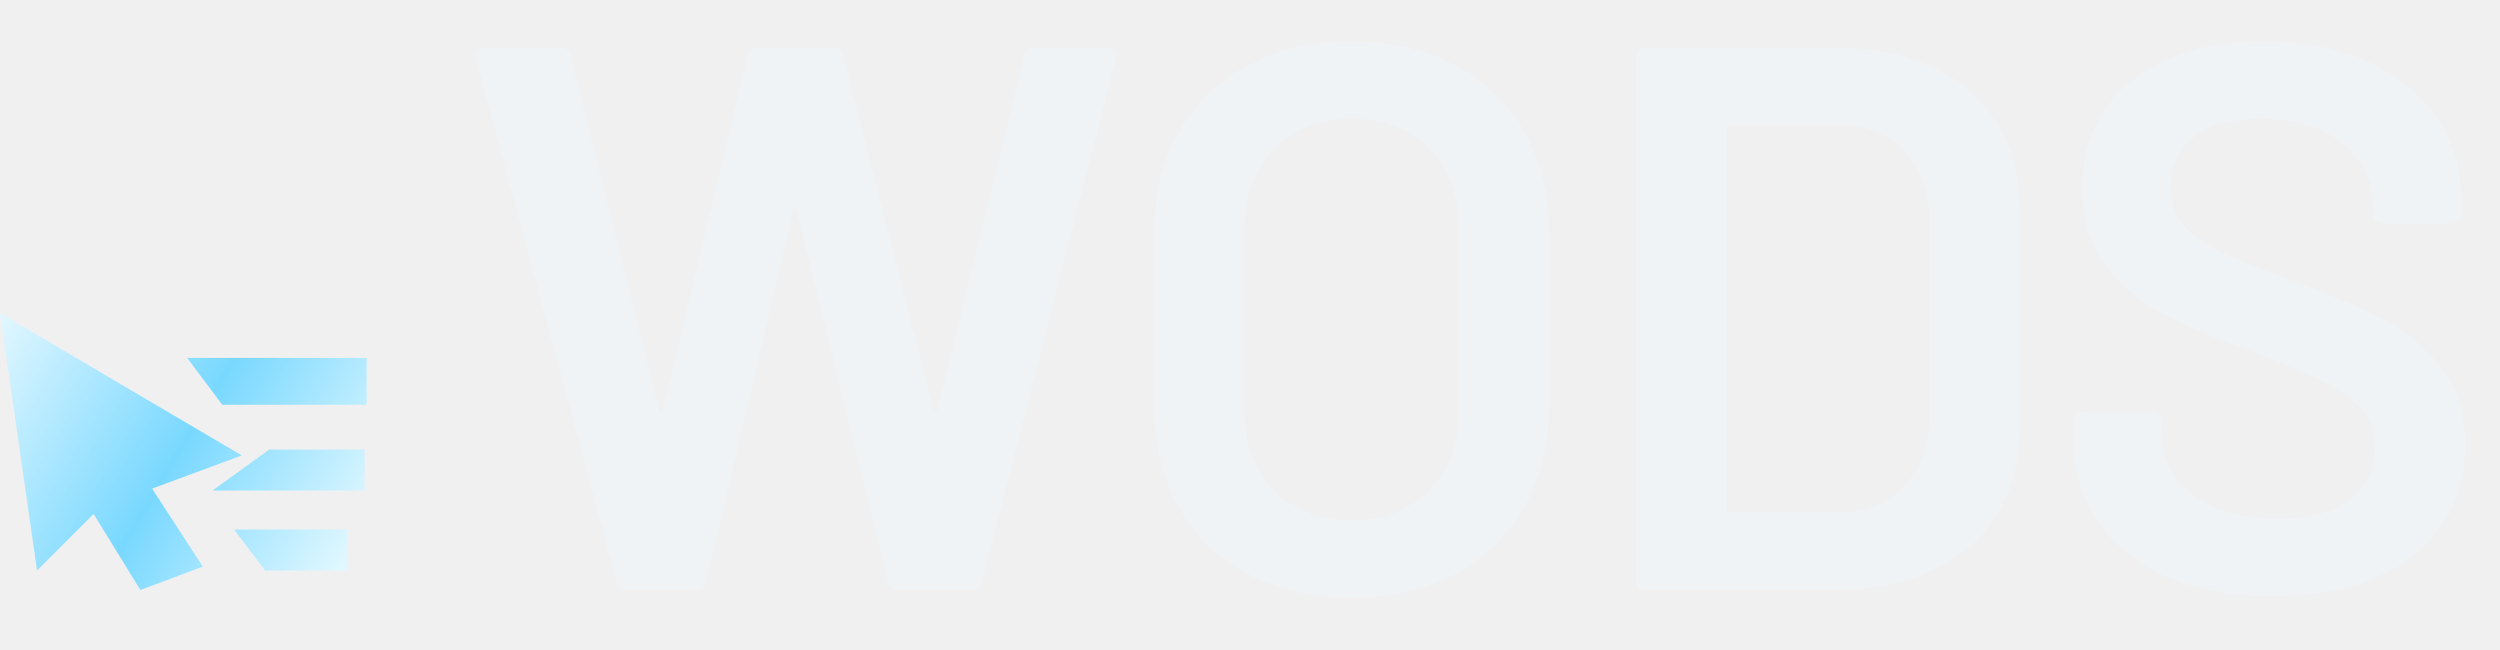
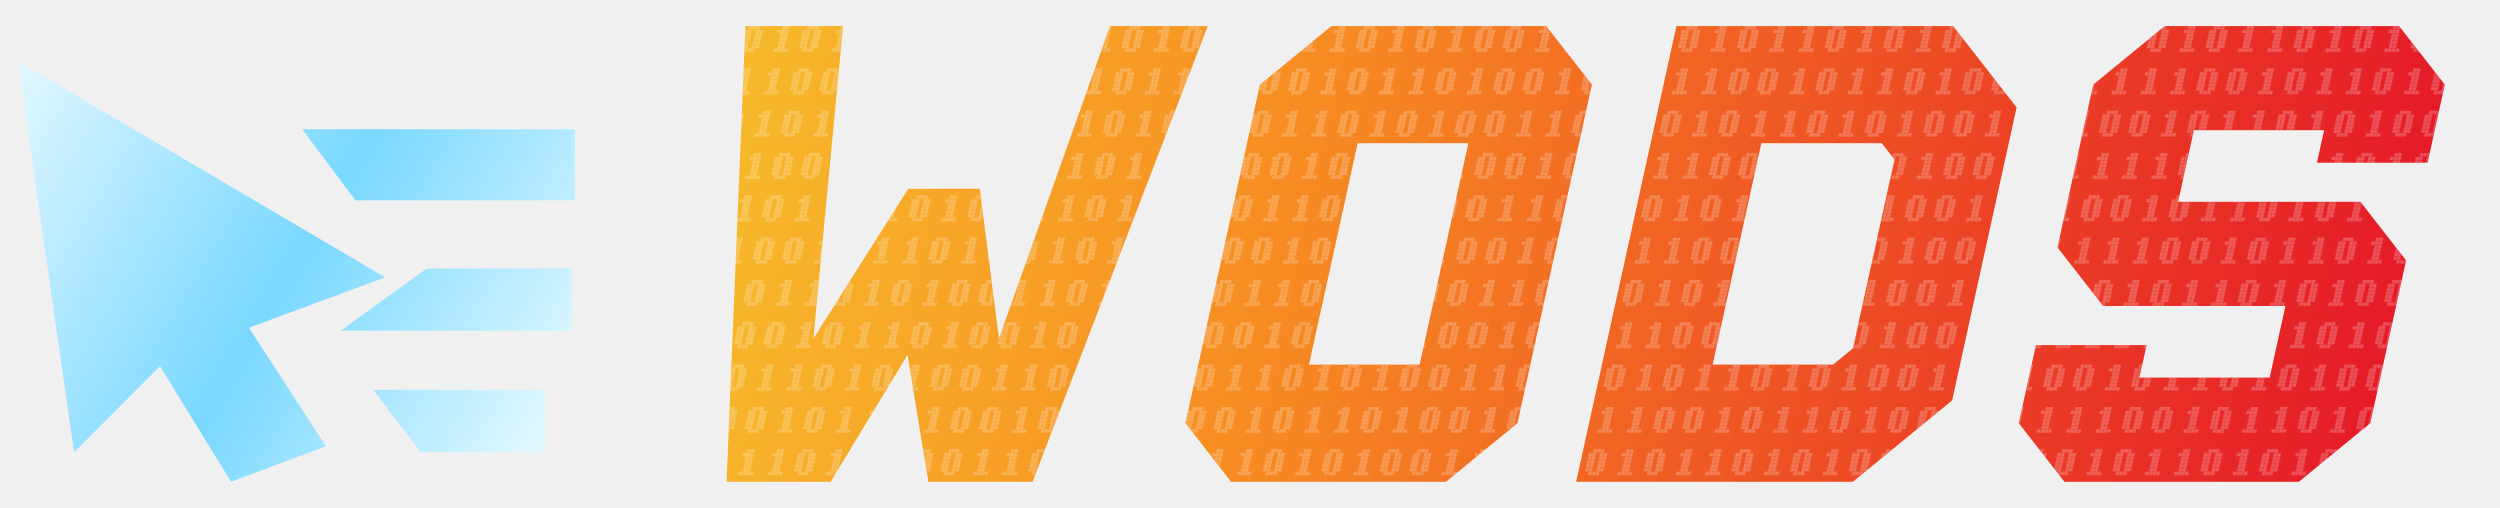
- <svg xmlns="http://www.w3.org/2000/svg" width="1000" height="260" viewBox="0 0 1000 260" fill="none">
+ <svg xmlns="http://www.w3.org/2000/svg" width="768" height="156" viewBox="0 0 768 156" fill="none">
  <defs>
    <linearGradient id="wods-original" x1="18" y1="20" x2="210" y2="134" gradientUnits="userSpaceOnUse">
-       <stop offset="0" stop-color="#E9F9FF" />
-       <stop offset=".55" stop-color="#79D8FF" />
-       <stop offset="1" stop-color="#DFF7FF" />
+       <stop offset="0" stop-color="#e9f9ff" />
+       <stop offset=".55" stop-color="#79d8ff" />
+       <stop offset="1" stop-color="#dff7ff" />
    </linearGradient>
+     <linearGradient id="wods-lettering" x1="0" y1="70" x2="526" y2="70" gradientUnits="userSpaceOnUse">
+       <stop offset="0" stop-color="#f7b92b" />
+       <stop offset=".34" stop-color="#f78c22" />
+       <stop offset=".66" stop-color="#ee5124" />
+       <stop offset="1" stop-color="#e51b28" />
+     </linearGradient>
+     <pattern id="wods-binary" width="144" height="26" patternUnits="userSpaceOnUse">
+       <path fill="#fff" fill-opacity=".23" d="M1.15 0.00h1.05v1.05h-1.05zM2.30 0.00h1.05v1.05h-1.05zM3.45 0.00h1.05v1.05h-1.05zM0.00 1.15h1.05v1.05h-1.05zM1.15 1.15h1.05v1.05h-1.05zM3.45 1.15h1.05v1.05h-1.05zM4.60 1.15h1.05v1.05h-1.05zM0.00 2.30h1.05v1.05h-1.05zM1.15 2.30h1.05v1.05h-1.05zM3.45 2.30h1.05v1.05h-1.05zM4.60 2.30h1.05v1.05h-1.05zM0.00 3.45h1.05v1.05h-1.05zM1.15 3.45h1.05v1.05h-1.05zM3.45 3.45h1.05v1.05h-1.05zM4.60 3.45h1.05v1.05h-1.05zM0.00 4.60h1.05v1.05h-1.05zM1.15 4.60h1.05v1.05h-1.05zM3.45 4.60h1.05v1.05h-1.05zM4.60 4.60h1.05v1.05h-1.05zM0.00 5.75h1.05v1.05h-1.05zM1.15 5.75h1.05v1.05h-1.05zM3.45 5.75h1.05v1.05h-1.05zM4.60 5.75h1.05v1.05h-1.05zM1.15 6.90h1.05v1.05h-1.05zM2.30 6.90h1.05v1.05h-1.05zM3.45 6.90h1.05v1.05h-1.05zM11.30 0.00h1.05v1.05h-1.05zM12.45 0.00h1.05v1.05h-1.05zM10.15 1.15h1.05v1.05h-1.05zM11.30 1.15h1.05v1.05h-1.05zM12.45 1.15h1.05v1.05h-1.05zM11.30 2.30h1.05v1.05h-1.05zM12.45 2.30h1.05v1.05h-1.05zM11.30 3.45h1.05v1.05h-1.05zM12.45 3.45h1.05v1.05h-1.05zM11.30 4.60h1.05v1.05h-1.05zM12.45 4.60h1.05v1.05h-1.05zM11.30 5.75h1.05v1.05h-1.05zM12.45 5.75h1.05v1.05h-1.05zM10.15 6.90h1.05v1.05h-1.05zM11.30 6.90h1.05v1.05h-1.05zM12.45 6.90h1.05v1.05h-1.05zM13.60 6.90h1.05v1.05h-1.05zM19.15 0.00h1.05v1.05h-1.05zM20.30 0.00h1.05v1.05h-1.05zM21.45 0.00h1.05v1.05h-1.05zM18.00 1.15h1.05v1.05h-1.05zM19.15 1.15h1.05v1.05h-1.05zM21.45 1.15h1.05v1.05h-1.05zM22.60 1.15h1.05v1.05h-1.05zM18.00 2.30h1.05v1.05h-1.05zM19.15 2.30h1.05v1.05h-1.05zM21.45 2.30h1.05v1.05h-1.05zM22.60 2.30h1.05v1.05h-1.05zM18.00 3.45h1.05v1.05h-1.05zM19.15 3.45h1.05v1.05h-1.05zM21.45 3.45h1.05v1.05h-1.05zM22.60 3.45h1.05v1.05h-1.05zM18.00 4.60h1.05v1.05h-1.05zM19.15 4.60h1.05v1.05h-1.05zM21.45 4.60h1.05v1.05h-1.05zM22.60 4.60h1.05v1.05h-1.05zM18.00 5.75h1.05v1.05h-1.05zM19.15 5.75h1.05v1.05h-1.05zM21.45 5.75h1.05v1.05h-1.05zM22.60 5.75h1.05v1.05h-1.05zM19.15 6.90h1.05v1.05h-1.05zM20.30 6.90h1.05v1.05h-1.05zM21.45 6.90h1.05v1.05h-1.05zM29.30 0.00h1.05v1.05h-1.05zM30.45 0.00h1.05v1.05h-1.05zM28.15 1.15h1.05v1.05h-1.05zM29.30 1.15h1.05v1.05h-1.05zM30.45 1.15h1.05v1.05h-1.05zM29.30 2.30h1.05v1.05h-1.05zM30.45 2.30h1.05v1.05h-1.05zM29.30 3.45h1.05v1.05h-1.05zM30.45 3.45h1.05v1.05h-1.05zM29.30 4.60h1.05v1.05h-1.05zM30.45 4.60h1.05v1.05h-1.05zM29.30 5.75h1.05v1.05h-1.05zM30.45 5.75h1.05v1.05h-1.05zM28.15 6.90h1.05v1.05h-1.05zM29.30 6.90h1.05v1.05h-1.05zM30.45 6.90h1.05v1.05h-1.05zM31.60 6.90h1.05v1.05h-1.05zM38.30 0.00h1.05v1.05h-1.05zM39.45 0.00h1.05v1.05h-1.05zM37.15 1.15h1.05v1.05h-1.05zM38.30 1.15h1.05v1.05h-1.05zM39.45 1.15h1.05v1.05h-1.05zM38.30 2.30h1.05v1.05h-1.05zM39.45 2.30h1.05v1.05h-1.05zM38.30 3.45h1.05v1.05h-1.05zM39.45 3.45h1.05v1.05h-1.05zM38.30 4.60h1.05v1.05h-1.05zM39.45 4.60h1.05v1.05h-1.05zM38.30 5.75h1.05v1.05h-1.05zM39.45 5.75h1.05v1.05h-1.05zM37.15 6.90h1.05v1.05h-1.05zM38.30 6.90h1.05v1.05h-1.05zM39.45 6.90h1.05v1.05h-1.05zM40.60 6.90h1.05v1.05h-1.05zM46.15 0.00h1.05v1.05h-1.05zM47.30 0.00h1.05v1.05h-1.05zM48.45 0.00h1.05v1.05h-1.05zM45.00 1.15h1.05v1.05h-1.05zM46.15 1.15h1.05v1.05h-1.05zM48.45 1.15h1.05v1.05h-1.05zM49.60 1.15h1.05v1.05h-1.05zM45.00 2.30h1.05v1.05h-1.05zM46.15 2.30h1.05v1.05h-1.05zM48.45 2.30h1.05v1.05h-1.05zM49.60 2.30h1.05v1.05h-1.05zM45.00 3.45h1.05v1.05h-1.05zM46.15 3.45h1.05v1.05h-1.05zM48.45 3.45h1.05v1.05h-1.05zM49.60 3.45h1.05v1.05h-1.05zM45.00 4.60h1.05v1.05h-1.05zM46.15 4.60h1.05v1.05h-1.05zM48.45 4.60h1.05v1.05h-1.05zM49.60 4.60h1.05v1.05h-1.05zM45.00 5.75h1.05v1.05h-1.05zM46.15 5.75h1.05v1.05h-1.05zM48.45 5.75h1.05v1.05h-1.05zM49.60 5.75h1.05v1.05h-1.05zM46.15 6.90h1.05v1.05h-1.05zM47.30 6.90h1.05v1.05h-1.05zM48.45 6.90h1.05v1.05h-1.05zM56.30 0.00h1.05v1.05h-1.05zM57.45 0.00h1.05v1.05h-1.05zM55.15 1.15h1.05v1.05h-1.05zM56.30 1.15h1.05v1.05h-1.05zM57.45 1.15h1.05v1.05h-1.05zM56.30 2.30h1.05v1.05h-1.05zM57.45 2.30h1.05v1.05h-1.05zM56.30 3.45h1.05v1.05h-1.05zM57.45 3.45h1.05v1.05h-1.05zM56.30 4.60h1.05v1.05h-1.05zM57.45 4.60h1.05v1.05h-1.05zM56.30 5.75h1.05v1.05h-1.05zM57.45 5.75h1.05v1.05h-1.05zM55.15 6.90h1.05v1.05h-1.05zM56.30 6.90h1.05v1.05h-1.05zM57.45 6.90h1.05v1.05h-1.05zM58.60 6.90h1.05v1.05h-1.05zM64.15 0.00h1.05v1.05h-1.05zM65.30 0.00h1.05v1.05h-1.05zM66.45 0.00h1.05v1.05h-1.05zM63.00 1.15h1.05v1.05h-1.05zM64.15 1.15h1.05v1.05h-1.05zM66.45 1.15h1.05v1.05h-1.05zM67.60 1.15h1.05v1.05h-1.05zM63.00 2.30h1.05v1.05h-1.05zM64.15 2.30h1.05v1.05h-1.05zM66.45 2.30h1.05v1.05h-1.05zM67.60 2.30h1.05v1.05h-1.05zM63.00 3.45h1.05v1.05h-1.05zM64.15 3.45h1.05v1.05h-1.05zM66.45 3.45h1.05v1.05h-1.05zM67.60 3.45h1.05v1.05h-1.05zM63.00 4.60h1.05v1.05h-1.05zM64.15 4.60h1.05v1.05h-1.05zM66.45 4.60h1.05v1.05h-1.05zM67.60 4.60h1.05v1.05h-1.05zM63.00 5.75h1.05v1.05h-1.05zM64.15 5.75h1.05v1.05h-1.05zM66.45 5.75h1.05v1.05h-1.05zM67.60 5.75h1.05v1.05h-1.05zM64.15 6.90h1.05v1.05h-1.05zM65.30 6.90h1.05v1.05h-1.05zM66.45 6.90h1.05v1.05h-1.05zM74.30 0.00h1.05v1.05h-1.05zM75.45 0.00h1.05v1.05h-1.05zM73.15 1.15h1.05v1.05h-1.05zM74.30 1.15h1.05v1.05h-1.05zM75.45 1.15h1.05v1.05h-1.05zM74.30 2.30h1.05v1.05h-1.05zM75.45 2.30h1.05v1.05h-1.05zM74.30 3.45h1.05v1.05h-1.05zM75.45 3.45h1.05v1.05h-1.05zM74.30 4.60h1.05v1.05h-1.05zM75.45 4.60h1.05v1.05h-1.05zM74.30 5.75h1.05v1.05h-1.05zM75.45 5.75h1.05v1.05h-1.05zM73.15 6.90h1.05v1.05h-1.05zM74.30 6.90h1.05v1.05h-1.05zM75.45 6.90h1.05v1.05h-1.05zM76.60 6.90h1.05v1.05h-1.05zM82.15 0.00h1.05v1.05h-1.05zM83.30 0.00h1.05v1.05h-1.05zM84.45 0.00h1.05v1.05h-1.05zM81.00 1.15h1.05v1.05h-1.05zM82.15 1.15h1.05v1.05h-1.05zM84.45 1.15h1.05v1.05h-1.05zM85.60 1.15h1.05v1.05h-1.05zM81.00 2.30h1.05v1.05h-1.05zM82.15 2.30h1.05v1.05h-1.05zM84.45 2.30h1.05v1.05h-1.05zM85.60 2.30h1.05v1.05h-1.05zM81.00 3.45h1.05v1.05h-1.05zM82.15 3.45h1.05v1.05h-1.05zM84.45 3.45h1.05v1.05h-1.05zM85.60 3.45h1.05v1.05h-1.05zM81.00 4.60h1.05v1.05h-1.05zM82.15 4.60h1.05v1.05h-1.05zM84.45 4.60h1.05v1.05h-1.05zM85.60 4.60h1.05v1.05h-1.05zM81.00 5.75h1.05v1.05h-1.05zM82.15 5.75h1.05v1.05h-1.05zM84.45 5.75h1.05v1.05h-1.05zM85.60 5.75h1.05v1.05h-1.05zM82.15 6.90h1.05v1.05h-1.05zM83.30 6.90h1.05v1.05h-1.05zM84.45 6.90h1.05v1.05h-1.05zM91.15 0.00h1.05v1.05h-1.05zM92.30 0.00h1.05v1.05h-1.05zM93.45 0.00h1.05v1.05h-1.05zM90.00 1.15h1.05v1.05h-1.05zM91.15 1.15h1.05v1.05h-1.05zM93.45 1.15h1.05v1.05h-1.05zM94.60 1.15h1.05v1.05h-1.05zM90.00 2.30h1.05v1.05h-1.05zM91.15 2.30h1.05v1.05h-1.05zM93.45 2.30h1.05v1.05h-1.05zM94.60 2.30h1.05v1.05h-1.05zM90.00 3.45h1.05v1.05h-1.05zM91.15 3.45h1.05v1.05h-1.05zM93.45 3.45h1.05v1.05h-1.05zM94.60 3.45h1.05v1.05h-1.05zM90.00 4.60h1.05v1.05h-1.05zM91.15 4.60h1.05v1.05h-1.05zM93.45 4.60h1.05v1.05h-1.05zM94.60 4.60h1.05v1.05h-1.05zM90.00 5.75h1.05v1.05h-1.05zM91.15 5.75h1.05v1.05h-1.05zM93.45 5.75h1.05v1.05h-1.05zM94.60 5.75h1.05v1.05h-1.05zM91.15 6.90h1.05v1.05h-1.05zM92.30 6.90h1.05v1.05h-1.05zM93.45 6.90h1.05v1.05h-1.05zM101.30 0.00h1.05v1.05h-1.05zM102.45 0.00h1.05v1.05h-1.05zM100.15 1.15h1.05v1.05h-1.05zM101.30 1.15h1.05v1.05h-1.05zM102.45 1.15h1.05v1.05h-1.05zM101.30 2.30h1.05v1.05h-1.05zM102.45 2.30h1.05v1.05h-1.05zM101.30 3.45h1.05v1.05h-1.05zM102.45 3.45h1.05v1.05h-1.05zM101.30 4.60h1.05v1.05h-1.05zM102.45 4.60h1.05v1.05h-1.05zM101.30 5.75h1.05v1.05h-1.05zM102.45 5.75h1.05v1.05h-1.05zM100.15 6.90h1.05v1.05h-1.05zM101.30 6.90h1.05v1.05h-1.05zM102.45 6.90h1.05v1.05h-1.05zM103.60 6.90h1.05v1.05h-1.05zM110.30 0.00h1.05v1.05h-1.05zM111.45 0.00h1.05v1.05h-1.05zM109.15 1.15h1.05v1.05h-1.05zM110.30 1.15h1.05v1.05h-1.05zM111.45 1.15h1.05v1.05h-1.05zM110.30 2.30h1.05v1.05h-1.05zM111.45 2.30h1.05v1.05h-1.05zM110.30 3.45h1.05v1.05h-1.05zM111.45 3.45h1.05v1.05h-1.05zM110.30 4.60h1.05v1.05h-1.05zM111.45 4.60h1.05v1.05h-1.05zM110.30 5.75h1.05v1.05h-1.05zM111.45 5.75h1.05v1.05h-1.05zM109.15 6.90h1.05v1.05h-1.05zM110.30 6.90h1.05v1.05h-1.05zM111.45 6.90h1.05v1.05h-1.05zM112.60 6.90h1.05v1.05h-1.05zM118.15 0.00h1.05v1.05h-1.05zM119.30 0.00h1.05v1.05h-1.05zM120.45 0.00h1.05v1.05h-1.05zM117.00 1.15h1.05v1.05h-1.05zM118.15 1.15h1.05v1.05h-1.05zM120.45 1.15h1.05v1.05h-1.05zM121.60 1.15h1.05v1.05h-1.05zM117.00 2.30h1.05v1.05h-1.05zM118.15 2.30h1.05v1.05h-1.05zM120.45 2.30h1.05v1.05h-1.05zM121.60 2.30h1.05v1.05h-1.05zM117.00 3.45h1.05v1.05h-1.05zM118.15 3.45h1.05v1.05h-1.05zM120.45 3.45h1.05v1.05h-1.05zM121.60 3.45h1.05v1.05h-1.05zM117.00 4.60h1.05v1.05h-1.05zM118.15 4.60h1.05v1.05h-1.05zM120.45 4.60h1.05v1.05h-1.05zM121.60 4.60h1.05v1.05h-1.05zM117.00 5.75h1.05v1.05h-1.05zM118.15 5.75h1.05v1.05h-1.05zM120.45 5.75h1.05v1.05h-1.05zM121.60 5.75h1.05v1.05h-1.05zM118.15 6.90h1.05v1.05h-1.05zM119.30 6.90h1.05v1.05h-1.05zM120.45 6.90h1.05v1.05h-1.05zM128.30 0.00h1.05v1.05h-1.05zM129.45 0.00h1.05v1.05h-1.05zM127.15 1.15h1.05v1.05h-1.05zM128.30 1.15h1.05v1.05h-1.05zM129.45 1.15h1.05v1.05h-1.05zM128.30 2.30h1.05v1.05h-1.05zM129.45 2.30h1.05v1.05h-1.05zM128.30 3.45h1.05v1.05h-1.05zM129.45 3.45h1.05v1.05h-1.05zM128.30 4.60h1.05v1.05h-1.05zM129.45 4.60h1.05v1.05h-1.05zM128.30 5.75h1.05v1.05h-1.05zM129.45 5.75h1.05v1.05h-1.05zM127.15 6.90h1.05v1.05h-1.05zM128.30 6.90h1.05v1.05h-1.05zM129.45 6.90h1.05v1.05h-1.05zM130.60 6.90h1.05v1.05h-1.05zM136.15 0.00h1.05v1.05h-1.05zM137.30 0.00h1.05v1.05h-1.05zM138.45 0.00h1.05v1.05h-1.05zM135.00 1.15h1.05v1.05h-1.05zM136.15 1.15h1.05v1.05h-1.05zM138.45 1.15h1.05v1.05h-1.05zM139.60 1.15h1.05v1.05h-1.05zM135.00 2.30h1.05v1.05h-1.05zM136.15 2.30h1.05v1.05h-1.05zM138.45 2.30h1.05v1.05h-1.05zM139.60 2.30h1.05v1.05h-1.05zM135.00 3.45h1.05v1.05h-1.05zM136.15 3.45h1.05v1.05h-1.05zM138.45 3.45h1.05v1.05h-1.05zM139.60 3.45h1.05v1.05h-1.05zM135.00 4.60h1.05v1.05h-1.05zM136.15 4.60h1.05v1.05h-1.05zM138.45 4.60h1.05v1.05h-1.05zM139.60 4.60h1.05v1.05h-1.05zM135.00 5.75h1.05v1.05h-1.05zM136.15 5.75h1.05v1.05h-1.05zM138.45 5.75h1.05v1.05h-1.05zM139.60 5.75h1.05v1.05h-1.05zM136.15 6.90h1.05v1.05h-1.05zM137.30 6.90h1.05v1.05h-1.05zM138.45 6.90h1.05v1.05h-1.05zM2.30 13.00h1.05v1.05h-1.05zM3.45 13.00h1.05v1.05h-1.05zM1.15 14.15h1.05v1.05h-1.05zM2.30 14.15h1.05v1.05h-1.05zM3.45 14.15h1.05v1.05h-1.05zM2.30 15.30h1.05v1.05h-1.05zM3.45 15.30h1.05v1.05h-1.05zM2.30 16.45h1.05v1.05h-1.05zM3.45 16.45h1.05v1.05h-1.05zM2.30 17.60h1.05v1.05h-1.05zM3.45 17.60h1.05v1.05h-1.05zM2.30 18.75h1.05v1.05h-1.05zM3.45 18.75h1.05v1.05h-1.05zM1.15 19.90h1.05v1.05h-1.05zM2.30 19.90h1.05v1.05h-1.05zM3.45 19.90h1.05v1.05h-1.05zM4.60 19.90h1.05v1.05h-1.05zM11.30 13.00h1.05v1.05h-1.05zM12.45 13.00h1.05v1.05h-1.05zM10.15 14.15h1.05v1.05h-1.05zM11.30 14.15h1.05v1.05h-1.05zM12.45 14.15h1.05v1.05h-1.05zM11.30 15.30h1.05v1.05h-1.05zM12.45 15.30h1.05v1.05h-1.05zM11.30 16.45h1.05v1.05h-1.05zM12.45 16.45h1.05v1.05h-1.05zM11.30 17.60h1.05v1.05h-1.05zM12.45 17.60h1.05v1.05h-1.05zM11.30 18.75h1.05v1.05h-1.05zM12.45 18.75h1.05v1.05h-1.05zM10.15 19.90h1.05v1.05h-1.05zM11.30 19.90h1.05v1.05h-1.05zM12.45 19.90h1.05v1.05h-1.05zM13.60 19.90h1.05v1.05h-1.05zM19.15 13.00h1.05v1.05h-1.05zM20.30 13.00h1.05v1.05h-1.05zM21.45 13.00h1.05v1.05h-1.05zM18.00 14.15h1.05v1.05h-1.05zM19.15 14.15h1.05v1.05h-1.05zM21.45 14.15h1.05v1.05h-1.05zM22.60 14.15h1.05v1.05h-1.05zM18.00 15.30h1.05v1.05h-1.05zM19.15 15.30h1.05v1.05h-1.05zM21.45 15.30h1.05v1.05h-1.05zM22.60 15.30h1.05v1.05h-1.05zM18.00 16.45h1.05v1.05h-1.05zM19.15 16.45h1.05v1.05h-1.05zM21.45 16.45h1.05v1.05h-1.05zM22.60 16.45h1.05v1.05h-1.05zM18.00 17.60h1.05v1.05h-1.05zM19.15 17.60h1.05v1.05h-1.05zM21.45 17.60h1.05v1.05h-1.05zM22.60 17.60h1.05v1.05h-1.05zM18.00 18.75h1.05v1.05h-1.05zM19.15 18.75h1.05v1.05h-1.05zM21.45 18.75h1.05v1.05h-1.05zM22.60 18.75h1.05v1.05h-1.05zM19.15 19.90h1.05v1.05h-1.05zM20.30 19.90h1.05v1.05h-1.05zM21.45 19.90h1.05v1.05h-1.05zM28.15 13.00h1.05v1.05h-1.05zM29.30 13.00h1.05v1.05h-1.05zM30.45 13.00h1.05v1.05h-1.05zM27.00 14.15h1.05v1.05h-1.05zM28.15 14.15h1.05v1.05h-1.05zM30.45 14.15h1.05v1.05h-1.05zM31.60 14.15h1.05v1.05h-1.05zM27.00 15.30h1.05v1.05h-1.05zM28.15 15.30h1.05v1.05h-1.05zM30.45 15.30h1.05v1.05h-1.05zM31.60 15.30h1.05v1.05h-1.05zM27.00 16.45h1.05v1.05h-1.05zM28.15 16.45h1.05v1.05h-1.05zM30.45 16.45h1.05v1.05h-1.05zM31.60 16.45h1.05v1.05h-1.05zM27.00 17.60h1.05v1.05h-1.05zM28.15 17.60h1.05v1.05h-1.05zM30.45 17.60h1.05v1.05h-1.05zM31.60 17.60h1.05v1.05h-1.05zM27.00 18.75h1.05v1.05h-1.05zM28.15 18.75h1.05v1.05h-1.05zM30.45 18.75h1.05v1.05h-1.05zM31.60 18.75h1.05v1.05h-1.05zM28.15 19.90h1.05v1.05h-1.05zM29.30 19.90h1.05v1.05h-1.05zM30.45 19.90h1.05v1.05h-1.05zM38.30 13.00h1.05v1.05h-1.05zM39.45 13.00h1.05v1.05h-1.05zM37.15 14.15h1.05v1.05h-1.05zM38.30 14.15h1.05v1.05h-1.05zM39.45 14.15h1.05v1.05h-1.05zM38.30 15.30h1.05v1.05h-1.05zM39.45 15.30h1.05v1.05h-1.05zM38.30 16.45h1.05v1.05h-1.05zM39.45 16.45h1.05v1.05h-1.05zM38.30 17.60h1.05v1.05h-1.05zM39.45 17.60h1.05v1.05h-1.05zM38.30 18.75h1.05v1.05h-1.05zM39.45 18.75h1.05v1.05h-1.05zM37.15 19.90h1.05v1.05h-1.05zM38.30 19.90h1.05v1.05h-1.05zM39.45 19.90h1.05v1.05h-1.05zM40.60 19.90h1.05v1.05h-1.05zM46.15 13.00h1.05v1.05h-1.05zM47.30 13.00h1.05v1.05h-1.05zM48.45 13.00h1.05v1.05h-1.05zM45.00 14.15h1.05v1.05h-1.05zM46.15 14.15h1.05v1.05h-1.05zM48.45 14.15h1.05v1.05h-1.05zM49.60 14.15h1.05v1.05h-1.05zM45.00 15.30h1.05v1.05h-1.05zM46.15 15.30h1.05v1.05h-1.05zM48.45 15.30h1.05v1.05h-1.05zM49.60 15.30h1.05v1.05h-1.05zM45.00 16.45h1.05v1.05h-1.05zM46.15 16.45h1.05v1.05h-1.05zM48.45 16.45h1.05v1.05h-1.05zM49.60 16.45h1.05v1.05h-1.05zM45.00 17.60h1.05v1.05h-1.05zM46.15 17.60h1.05v1.05h-1.05zM48.45 17.60h1.05v1.05h-1.05zM49.60 17.60h1.05v1.05h-1.05zM45.00 18.75h1.05v1.05h-1.05zM46.15 18.75h1.05v1.05h-1.05zM48.45 18.75h1.05v1.05h-1.05zM49.60 18.75h1.05v1.05h-1.05zM46.15 19.90h1.05v1.05h-1.05zM47.30 19.90h1.05v1.05h-1.05zM48.45 19.90h1.05v1.05h-1.05zM56.30 13.00h1.05v1.05h-1.05zM57.45 13.00h1.05v1.05h-1.05zM55.15 14.15h1.05v1.05h-1.05zM56.30 14.15h1.05v1.05h-1.05zM57.45 14.15h1.05v1.05h-1.05zM56.30 15.30h1.05v1.05h-1.05zM57.45 15.30h1.05v1.05h-1.05zM56.30 16.45h1.05v1.05h-1.05zM57.45 16.45h1.05v1.05h-1.05zM56.30 17.60h1.05v1.05h-1.05zM57.45 17.60h1.05v1.05h-1.05zM56.30 18.75h1.05v1.05h-1.05zM57.45 18.75h1.05v1.05h-1.05zM55.15 19.90h1.05v1.05h-1.05zM56.30 19.90h1.05v1.05h-1.05zM57.45 19.90h1.05v1.05h-1.05zM58.60 19.90h1.05v1.05h-1.05zM65.30 13.00h1.05v1.05h-1.05zM66.45 13.00h1.05v1.05h-1.05zM64.15 14.15h1.05v1.05h-1.05zM65.30 14.15h1.05v1.05h-1.05zM66.45 14.15h1.05v1.05h-1.05zM65.30 15.30h1.05v1.05h-1.05zM66.45 15.30h1.05v1.05h-1.05zM65.30 16.45h1.05v1.05h-1.05zM66.45 16.45h1.05v1.05h-1.05zM65.30 17.60h1.05v1.05h-1.05zM66.45 17.60h1.05v1.05h-1.05zM65.30 18.75h1.05v1.05h-1.05zM66.45 18.75h1.05v1.05h-1.05zM64.15 19.90h1.05v1.05h-1.05zM65.30 19.90h1.05v1.05h-1.05zM66.45 19.90h1.05v1.05h-1.05zM67.60 19.90h1.05v1.05h-1.05zM73.15 13.00h1.05v1.05h-1.05zM74.30 13.00h1.05v1.05h-1.05zM75.45 13.00h1.05v1.05h-1.05zM72.00 14.15h1.05v1.05h-1.05zM73.15 14.15h1.05v1.05h-1.05zM75.45 14.15h1.05v1.05h-1.05zM76.60 14.15h1.05v1.05h-1.05zM72.00 15.30h1.05v1.05h-1.05zM73.15 15.30h1.05v1.05h-1.05zM75.45 15.30h1.05v1.05h-1.05zM76.60 15.30h1.05v1.05h-1.05zM72.00 16.45h1.05v1.05h-1.05zM73.15 16.45h1.05v1.05h-1.05zM75.45 16.45h1.05v1.05h-1.05zM76.60 16.45h1.05v1.05h-1.05zM72.00 17.60h1.05v1.05h-1.05zM73.15 17.60h1.05v1.05h-1.05zM75.45 17.60h1.05v1.05h-1.05zM76.60 17.60h1.05v1.05h-1.05zM72.00 18.75h1.05v1.05h-1.05zM73.15 18.75h1.05v1.05h-1.05zM75.45 18.75h1.05v1.05h-1.05zM76.60 18.75h1.05v1.05h-1.05zM73.15 19.90h1.05v1.05h-1.05zM74.30 19.90h1.05v1.05h-1.05zM75.45 19.90h1.05v1.05h-1.05zM83.30 13.00h1.05v1.05h-1.05zM84.45 13.00h1.05v1.05h-1.05zM82.15 14.15h1.05v1.05h-1.05zM83.30 14.15h1.05v1.05h-1.05zM84.45 14.15h1.05v1.05h-1.05zM83.30 15.30h1.05v1.05h-1.05zM84.45 15.30h1.05v1.05h-1.05zM83.30 16.45h1.05v1.05h-1.05zM84.45 16.45h1.05v1.05h-1.05zM83.30 17.60h1.05v1.05h-1.05zM84.45 17.60h1.05v1.05h-1.05zM83.30 18.75h1.05v1.05h-1.05zM84.45 18.75h1.05v1.05h-1.05zM82.15 19.90h1.05v1.05h-1.05zM83.30 19.90h1.05v1.05h-1.05zM84.45 19.90h1.05v1.05h-1.05zM85.60 19.90h1.05v1.05h-1.05zM91.15 13.00h1.05v1.05h-1.05zM92.30 13.00h1.05v1.05h-1.05zM93.45 13.00h1.05v1.05h-1.05zM90.00 14.15h1.05v1.05h-1.05zM91.15 14.15h1.05v1.05h-1.05zM93.45 14.15h1.05v1.05h-1.05zM94.60 14.15h1.05v1.05h-1.05zM90.00 15.30h1.05v1.05h-1.05zM91.15 15.30h1.05v1.05h-1.05zM93.45 15.30h1.05v1.05h-1.05zM94.60 15.30h1.05v1.05h-1.05zM90.00 16.45h1.05v1.05h-1.05zM91.15 16.45h1.05v1.05h-1.05zM93.45 16.45h1.05v1.05h-1.05zM94.60 16.45h1.05v1.05h-1.05zM90.00 17.60h1.05v1.05h-1.05zM91.15 17.60h1.05v1.05h-1.05zM93.45 17.60h1.05v1.05h-1.05zM94.60 17.60h1.05v1.05h-1.05zM90.00 18.75h1.05v1.05h-1.05zM91.15 18.75h1.05v1.05h-1.05zM93.45 18.75h1.05v1.05h-1.05zM94.60 18.75h1.05v1.05h-1.05zM91.15 19.90h1.05v1.05h-1.05zM92.30 19.90h1.05v1.05h-1.05zM93.45 19.90h1.05v1.05h-1.05zM100.15 13.00h1.05v1.05h-1.05zM101.30 13.00h1.05v1.05h-1.05zM102.45 13.00h1.05v1.05h-1.05zM99.00 14.15h1.05v1.05h-1.05zM100.15 14.15h1.05v1.05h-1.05zM102.45 14.15h1.05v1.05h-1.05zM103.60 14.15h1.05v1.05h-1.05zM99.00 15.30h1.05v1.05h-1.05zM100.15 15.30h1.05v1.05h-1.05zM102.45 15.30h1.05v1.05h-1.05zM103.60 15.30h1.05v1.05h-1.05zM99.00 16.45h1.05v1.05h-1.05zM100.15 16.45h1.05v1.05h-1.05zM102.45 16.45h1.05v1.05h-1.05zM103.60 16.45h1.05v1.05h-1.05zM99.00 17.60h1.05v1.05h-1.05zM100.15 17.60h1.05v1.05h-1.05zM102.45 17.60h1.05v1.05h-1.05zM103.60 17.60h1.05v1.05h-1.05zM99.00 18.75h1.05v1.05h-1.05zM100.15 18.75h1.05v1.05h-1.05zM102.45 18.75h1.05v1.05h-1.05zM103.60 18.75h1.05v1.05h-1.05zM100.15 19.90h1.05v1.05h-1.05zM101.30 19.90h1.05v1.05h-1.05zM102.45 19.90h1.05v1.05h-1.05zM110.30 13.00h1.05v1.05h-1.05zM111.45 13.00h1.05v1.05h-1.05zM109.15 14.15h1.05v1.05h-1.05zM110.30 14.15h1.05v1.05h-1.05zM111.45 14.15h1.05v1.05h-1.05zM110.30 15.30h1.05v1.05h-1.05zM111.45 15.30h1.05v1.05h-1.05zM110.30 16.45h1.05v1.05h-1.05zM111.45 16.45h1.05v1.05h-1.05zM110.30 17.60h1.05v1.05h-1.05zM111.45 17.60h1.05v1.05h-1.05zM110.30 18.75h1.05v1.05h-1.05zM111.45 18.75h1.05v1.05h-1.05zM109.15 19.90h1.05v1.05h-1.05zM110.30 19.90h1.05v1.05h-1.05zM111.45 19.90h1.05v1.05h-1.05zM112.60 19.90h1.05v1.05h-1.05zM118.15 13.00h1.05v1.05h-1.05zM119.30 13.00h1.05v1.05h-1.05zM120.45 13.00h1.05v1.05h-1.05zM117.00 14.15h1.05v1.05h-1.05zM118.15 14.15h1.05v1.05h-1.05zM120.45 14.15h1.05v1.05h-1.05zM121.60 14.15h1.05v1.05h-1.05zM117.00 15.30h1.05v1.05h-1.05zM118.15 15.30h1.05v1.05h-1.05zM120.45 15.30h1.05v1.05h-1.05zM121.60 15.30h1.05v1.05h-1.05zM117.00 16.45h1.05v1.05h-1.05zM118.15 16.45h1.05v1.05h-1.05zM120.45 16.45h1.05v1.05h-1.05zM121.60 16.45h1.05v1.05h-1.05zM117.00 17.60h1.05v1.05h-1.05zM118.15 17.60h1.05v1.05h-1.05zM120.45 17.60h1.05v1.05h-1.05zM121.60 17.60h1.05v1.05h-1.05zM117.00 18.75h1.05v1.05h-1.05zM118.15 18.75h1.05v1.05h-1.05zM120.45 18.75h1.05v1.05h-1.05zM121.60 18.75h1.05v1.05h-1.05zM118.15 19.90h1.05v1.05h-1.05zM119.30 19.90h1.05v1.05h-1.05zM120.45 19.90h1.05v1.05h-1.05zM128.30 13.00h1.05v1.05h-1.05zM129.45 13.00h1.05v1.05h-1.05zM127.15 14.15h1.05v1.05h-1.05zM128.30 14.15h1.05v1.05h-1.05zM129.45 14.15h1.05v1.05h-1.05zM128.30 15.30h1.05v1.05h-1.05zM129.45 15.30h1.05v1.05h-1.05zM128.30 16.45h1.05v1.05h-1.05zM129.45 16.45h1.05v1.05h-1.05zM128.30 17.60h1.05v1.05h-1.05zM129.45 17.60h1.05v1.05h-1.05zM128.30 18.75h1.05v1.05h-1.05zM129.45 18.75h1.05v1.05h-1.05zM127.15 19.90h1.05v1.05h-1.05zM128.30 19.90h1.05v1.05h-1.05zM129.45 19.90h1.05v1.05h-1.05zM130.60 19.90h1.05v1.05h-1.05zM137.30 13.00h1.05v1.05h-1.05zM138.45 13.00h1.05v1.05h-1.05zM136.15 14.15h1.05v1.05h-1.05zM137.30 14.15h1.05v1.05h-1.05zM138.45 14.15h1.05v1.05h-1.05zM137.30 15.30h1.05v1.05h-1.05zM138.45 15.30h1.05v1.05h-1.05zM137.30 16.45h1.05v1.05h-1.05zM138.45 16.45h1.05v1.05h-1.05zM137.30 17.60h1.05v1.05h-1.05zM138.45 17.60h1.05v1.05h-1.05zM137.30 18.75h1.05v1.05h-1.05zM138.45 18.75h1.05v1.05h-1.05zM136.15 19.90h1.05v1.05h-1.05zM137.30 19.90h1.05v1.05h-1.05zM138.45 19.90h1.05v1.05h-1.05zM139.60 19.90h1.05v1.05h-1.05z" />
+     </pattern>
+     <clipPath id="wods-letters">
+       <path fill-rule="evenodd" clip-rule="evenodd" d="M0 0H30L42 96L61 50H83L99 96L112 0H142L119 140H87L72 101L57 140H25Z" />
+       <path fill-rule="evenodd" clip-rule="evenodd" d="M180 0H246L264 18V122L246 140H180L162 122V18ZM196 36V104H230V36Z" />
+       <path fill-rule="evenodd" clip-rule="evenodd" d="M286 0H371L396 25V115L371 140H286ZM320 36V104H357L362 99V41L357 36Z" />
+       <path fill-rule="evenodd" clip-rule="evenodd" d="M436 0H508L526 18V42H492V32H452V54H508L526 72V122L508 140H436L418 122V98H452V108H492V86H436L418 68V18Z" />
+     </clipPath>
  </defs>
-   <g transform="translate(-21.84 111.2) scale(.78)" fill="url(#wods-original)">
+   <g transform="translate(-20 2.4) scale(.91)" fill="url(#wods-original)">
    <path d="M28 18 152 91 106 108 132 148 100 160 76 121 47 150z" />
    <path d="M124 41h92v24h-74z" />
    <path d="M166 88h49v21h-78z" />
    <path d="M148 129h58v21h-42z" />
  </g>
-   <path transform="translate(182.25 0)" fill="#EFF3F5" d="M68.82 236Q65.41 236 64.48 232.90L64.48 232.90L8.06 23.03L7.75 21.79Q7.75 19 11.16 19L11.16 19L41.54 19Q44.95 19 45.88 22.10L45.88 22.10L81.22 163.46Q81.53 164.39 82.15 164.39Q82.77 164.39 83.08 163.46L83.08 163.46L116.87 22.10Q117.80 19 120.90 19L120.90 19L150.66 19Q154.07 19 155 22.10L155 22.10L190.96 163.77Q191.27 164.70 191.89 164.70Q192.51 164.70 192.82 163.77L192.82 163.77L227.54 22.10Q228.47 19 231.88 19L231.88 19L260.71 19Q265.05 19 264.12 23.03L264.12 23.03L210.49 232.90Q209.56 236 206.15 236L206.15 236L177.32 236Q173.91 236 172.98 232.90L172.98 232.90L136.71 85.03Q136.40 84.10 135.78 83.94Q135.16 83.79 134.85 85.03L134.85 85.03L100.13 232.90Q99.20 236 96.10 236L96.10 236L68.82 236ZM358.28 239.10Q335.03 239.10 317.05 229.65Q299.07 220.19 289.31 202.83Q279.54 185.47 279.54 162.84L279.54 162.84L279.54 92.16Q279.54 69.84 289.46 52.63Q299.38 35.43 317.20 25.97Q335.03 16.52 358.28 16.52L358.28 16.52Q381.84 16.52 399.66 25.97Q417.49 35.43 427.41 52.63Q437.33 69.84 437.33 92.16L437.33 92.16L437.33 162.84Q437.33 185.47 427.41 202.83Q417.49 220.19 399.66 229.65Q381.84 239.10 358.28 239.10L358.28 239.10ZM358.28 208.10Q377.81 208.10 389.59 196.01Q401.37 183.92 401.37 164.08L401.37 164.08L401.37 91.85Q401.37 71.70 389.59 59.61Q377.81 47.52 358.28 47.52L358.28 47.52Q339.06 47.52 327.28 59.61Q315.50 71.70 315.50 91.85L315.50 91.85L315.50 164.08Q315.50 183.92 327.28 196.01Q339.06 208.10 358.28 208.10L358.28 208.10ZM476.04 236Q474.49 236 473.40 234.91Q472.32 233.83 472.32 232.28L472.32 232.28L472.32 22.72Q472.32 21.17 473.40 20.09Q474.49 19 476.04 19L476.04 19L551.68 19Q573.69 19 590.43 26.75Q607.17 34.50 616.32 48.91Q625.46 63.33 625.46 82.55L625.46 82.55L625.46 172.45Q625.46 191.67 616.32 206.09Q607.17 220.50 590.43 228.25Q573.69 236 551.68 236L551.68 236L476.04 236ZM508.28 203.45Q508.28 205 509.83 205L509.83 205L553.23 205Q569.66 205 579.42 194.62Q589.19 184.23 589.50 166.87L589.50 166.87L589.50 88.44Q589.50 70.77 579.58 60.38Q569.66 50 552.92 50L552.92 50L509.83 50Q508.28 50 508.28 51.55L508.28 51.55L508.28 203.45ZM726.96 238.48Q702.78 238.48 684.80 230.73Q666.82 222.98 657.05 209.03Q647.29 195.08 647.29 176.17L647.29 176.17L647.29 168.42Q647.29 166.87 648.38 165.78Q649.46 164.70 651.01 164.70L651.01 164.70L678.60 164.70Q680.15 164.70 681.24 165.78Q682.32 166.87 682.32 168.42L682.32 168.42L682.32 174.31Q682.32 188.57 695.03 198.03Q707.74 207.48 729.75 207.48L729.75 207.48Q748.66 207.48 758.27 199.42Q767.88 191.36 767.88 178.65L767.88 178.65Q767.88 169.97 762.61 163.93Q757.34 157.88 747.57 152.92Q737.81 147.96 718.28 140.52L718.28 140.52Q696.27 132.46 682.63 125.33Q668.99 118.20 659.85 105.96Q650.70 93.71 650.70 75.42L650.70 75.42Q650.70 48.14 670.54 32.33Q690.38 16.52 723.55 16.52L723.55 16.52Q746.80 16.52 764.63 24.58Q782.45 32.64 792.37 47.06Q802.29 61.47 802.29 80.38L802.29 80.38L802.29 85.65Q802.29 87.20 801.20 88.28Q800.12 89.37 798.57 89.37L798.57 89.37L770.67 89.37Q769.12 89.37 768.03 88.28Q766.95 87.20 766.95 85.65L766.95 85.65L766.95 82.24Q766.95 67.67 755.01 57.59Q743.08 47.52 722 47.52L722 47.52Q704.95 47.52 695.50 54.65Q686.04 61.78 686.04 74.80L686.04 74.80Q686.04 84.10 691 89.99Q695.96 95.88 705.88 100.69Q715.80 105.49 736.57 112.93L736.57 112.93Q758.58 121.30 771.75 128.12Q784.93 134.94 794.38 147.19Q803.84 159.43 803.84 177.72L803.84 177.72Q803.84 205.62 783.23 222.05Q762.61 238.48 726.96 238.48L726.96 238.48Z" />
+   <g transform="matrix(1 0 -.22 1 229 8)" fill="url(#wods-lettering)" fill-rule="evenodd">
+     <path d="M0 0H30L42 96L61 50H83L99 96L112 0H142L119 140H87L72 101L57 140H25Z" />
+     <path d="M180 0H246L264 18V122L246 140H180L162 122V18ZM196 36V104H230V36Z" />
+     <path d="M286 0H371L396 25V115L371 140H286ZM320 36V104H357L362 99V41L357 36Z" />
+     <path d="M436 0H508L526 18V42H492V32H452V54H508L526 72V122L508 140H436L418 122V98H452V108H492V86H436L418 68V18Z" />
+     <path fill="url(#wods-binary)" clip-path="url(#wods-letters)" d="M0 0h526v140H0z" />
+   </g>
</svg>
